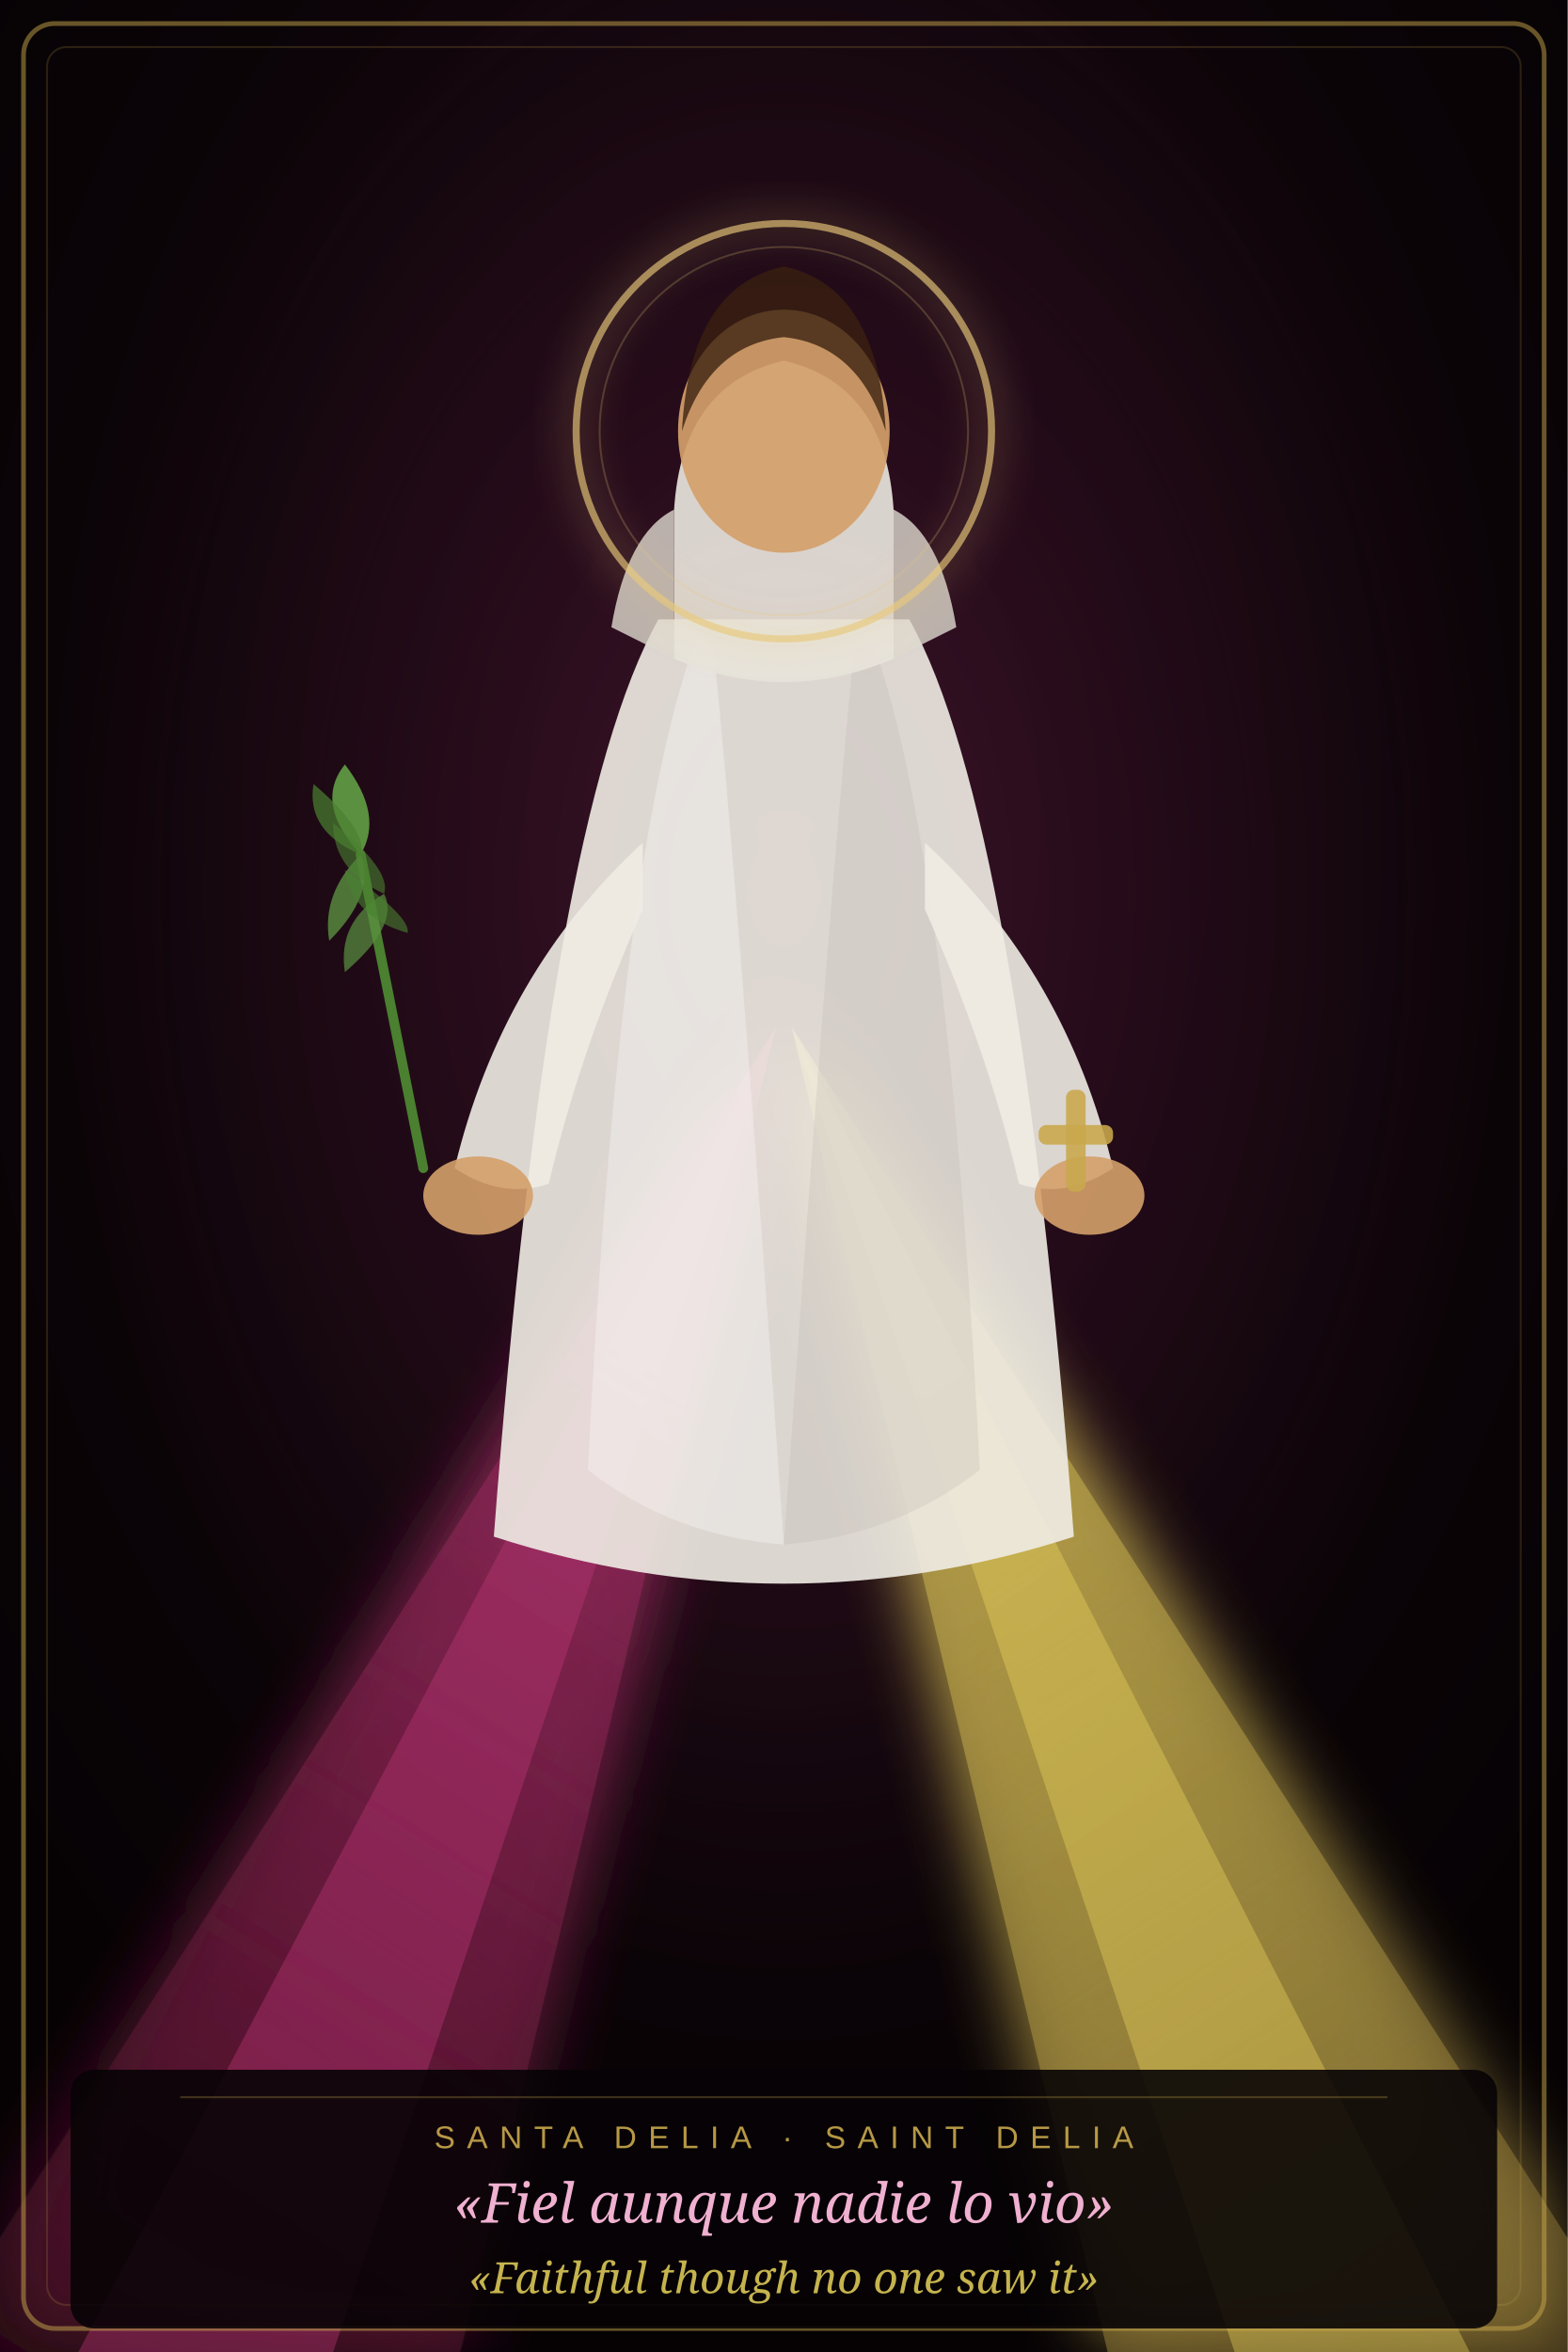
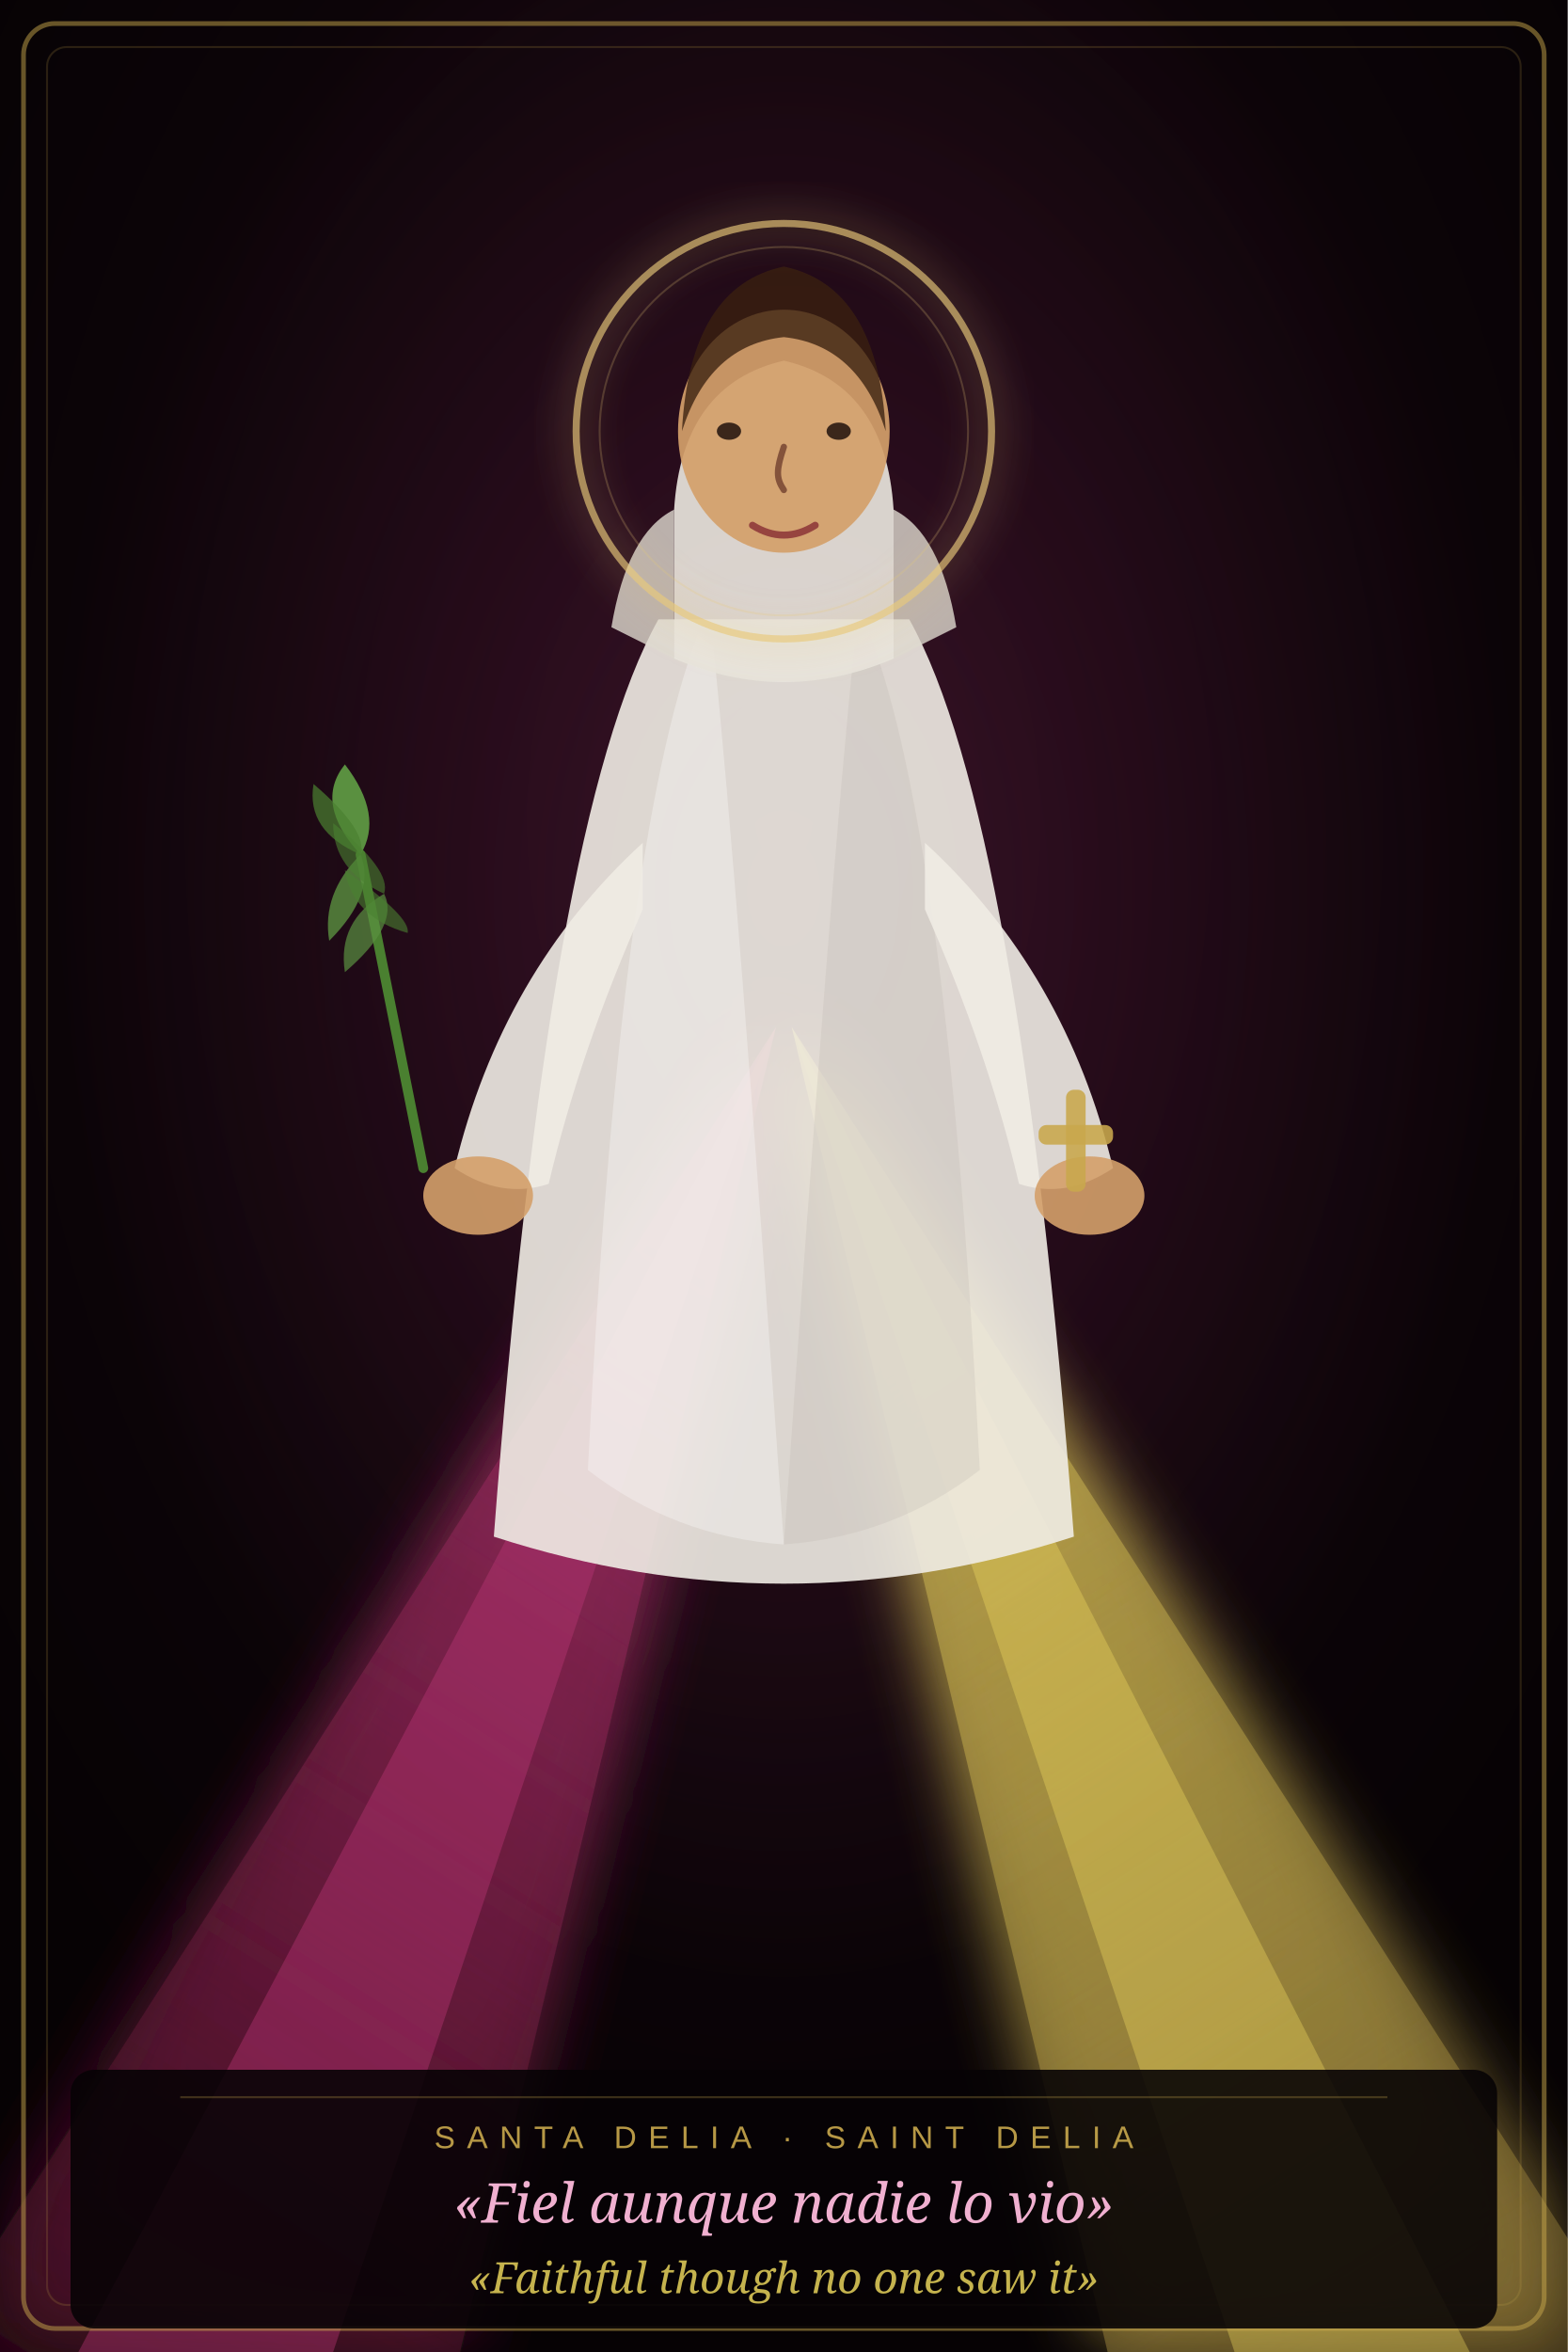
<svg xmlns="http://www.w3.org/2000/svg" viewBox="0 0 400 600">
  <defs>
    <radialGradient id="std-bg" cx="50%" cy="35%" r="65%">
      <stop offset="0%" stop-color="#180810" />
      <stop offset="100%" stop-color="#060204" />
    </radialGradient>
    <radialGradient id="std-atm" cx="50%" cy="38%" r="46%">
      <stop offset="0%" stop-color="#a03070" stop-opacity="0.26" />
      <stop offset="100%" stop-color="#a03070" stop-opacity="0" />
    </radialGradient>
    <linearGradient id="std-r1" x1="50%" y1="0%" x2="10%" y2="100%">
      <stop offset="0%" stop-color="#c03878" stop-opacity="1" />
      <stop offset="100%" stop-color="#601030" stop-opacity="0.4" />
    </linearGradient>
    <linearGradient id="std-r2" x1="50%" y1="0%" x2="90%" y2="100%">
      <stop offset="0%" stop-color="#f5e060" stop-opacity="1" />
      <stop offset="100%" stop-color="#c9a84c" stop-opacity="0.4" />
    </linearGradient>
    <filter id="std-gl">
      <feGaussianBlur stdDeviation="9" result="b" />
      <feMerge>
        <feMergeNode in="b" />
        <feMergeNode in="b" />
        <feMergeNode in="SourceGraphic" />
      </feMerge>
    </filter>
    <filter id="std-g2">
      <feGaussianBlur stdDeviation="5" result="b" />
      <feMerge>
        <feMergeNode in="b" />
        <feMergeNode in="SourceGraphic" />
      </feMerge>
    </filter>
  </defs>
  <rect width="400" height="600" fill="url(#std-bg)" />
  <rect width="400" height="600" fill="url(#std-atm)" />
  <polygon points="198,262 -25,610 115,610" fill="url(#std-r1)" filter="url(#std-gl)" opacity="0.72" />
  <polygon points="198,262 20,600  85,600" fill="#c03878" opacity="0.38" />
  <polygon points="202,262 425,610 285,610" fill="url(#std-r2)" filter="url(#std-gl)" opacity="0.70" />
  <polygon points="202,262 375,600 315,600" fill="#f5e060" opacity="0.34" />
  <path d="M168,158 Q140,208 126,392 Q200,416 274,392 Q260,208 232,158 Z" fill="#f0ece4" opacity="0.90" />
  <path d="M178,162 Q158,215 150,375 Q172,392 200,394 Q188,222 182,165 Z" fill="#ffffff" opacity="0.30" />
  <path d="M222,162 Q242,215 250,375 Q228,392 200,394 Q212,222 218,165 Z" fill="#c0b8b0" opacity="0.28" />
  <path d="M172,130 Q174,98 200,92 Q226,98 228,130 L228,168 Q214,174 200,174 Q186,174 172,168 Z" fill="#e8e4dc" opacity="0.92" />
  <path d="M172,130 Q160,136 156,160 Q172,168 172,168 Z" fill="#dedad0" opacity="0.80" />
  <path d="M228,130 Q240,136 244,160 Q228,168 228,168 Z" fill="#dedad0" opacity="0.80" />
  <path d="M164,215 Q128,248 116,298 Q128,306 140,302 Q148,268 164,232 Z" fill="#f0ece4" opacity="0.90" />
  <path d="M236,215 Q272,248 284,298 Q272,306 260,302 Q252,268 236,232 Z" fill="#f0ece4" opacity="0.90" />
  <ellipse cx="122" cy="305" rx="14" ry="10" fill="#d4a06a" opacity="0.90" />
  <ellipse cx="278" cy="305" rx="14" ry="10" fill="#d4a06a" opacity="0.90" />
  <line x1="108" y1="298" x2="92" y2="218" stroke="#4a8030" stroke-width="2.5" stroke-linecap="round" />
  <path d="M92,218 Q80,205 88,195 Q98,208 92,218 Z" fill="#5a9040" />
  <path d="M92,218 Q78,212 80,200 Q94,212 92,218 Z" fill="#4a8030" opacity="0.7" />
  <path d="M92,218 Q82,228 84,240 Q96,228 92,218 Z" fill="#5a9040" opacity="0.8" />
  <path d="M98,228 Q85,222 85,210 Q100,222 98,228 Z" fill="#4a8030" opacity="0.6" />
  <path d="M98,228 Q86,235 88,248 Q102,236 98,228 Z" fill="#5a9040" opacity="0.7" />
  <path d="M104,238 Q90,234 88,222 Q105,234 104,238 Z" fill="#4a8030" opacity="0.6" />
  <rect x="272" y="278" width="5" height="26" rx="2" fill="#c9a84c" opacity="0.88" />
  <rect x="265" y="287" width="19" height="5" rx="2" fill="#c9a84c" opacity="0.88" />
  <ellipse cx="200" cy="110" rx="27" ry="31" fill="#d4a06a" opacity="0.92" />
  <path d="M174,110 Q176,73 200,68 Q224,73 226,110 Q219,88 200,86 Q181,88 174,110 Z" fill="#3a2010" opacity="0.78" />
  <circle cx="200" cy="110" r="53" fill="none" stroke="#e8c97a" stroke-width="1.8" stroke-opacity="0.65" filter="url(#std-g2)" />
  <circle cx="200" cy="110" r="47" fill="none" stroke="#e8c97a" stroke-width="0.5" stroke-opacity="0.22" />
  <rect x="6" y="6" width="388" height="588" rx="8" fill="none" stroke="#c9a84c" stroke-width="1.2" stroke-opacity="0.5" />
  <rect x="12" y="12" width="376" height="576" rx="5" fill="none" stroke="#c9a84c" stroke-width="0.5" stroke-opacity="0.18" />
  <rect x="18" y="528" width="364" height="66" rx="6" fill="#060204" opacity="0.88" />
  <line x1="46" y1="535" x2="354" y2="535" stroke="#c9a84c" stroke-width="0.5" stroke-opacity="0.28" />
  <text x="200" y="548" text-anchor="middle" font-family="Arial,sans-serif" font-size="8" fill="#c9a84c" letter-spacing="3" opacity="0.9">SANTA DELIA  ·  SAINT DELIA</text>
  <text x="200" y="567" text-anchor="middle" font-family="Georgia,serif" font-size="14" fill="#f0b0d0" font-style="italic">«Fiel aunque nadie lo vio»</text>
  <text x="200" y="585" text-anchor="middle" font-family="Georgia,serif" font-size="11" fill="#f5e060" font-style="italic" opacity="0.8">«Faithful though no one saw it»</text>
+   <g id="tup-face-features" opacity="0.9">
+     <ellipse id="tup-eye-left" cx="186" cy="110" rx="3.1" ry="2.2" fill="#2a1a12" />
+     <ellipse id="tup-eye-right" cx="214" cy="110" rx="3.1" ry="2.2" fill="#2a1a12" />
+     <path id="tup-nose" d="M200 114 C198 120, 198 122, 200 125" stroke="#7b4a35" stroke-width="1.6" fill="none" stroke-linecap="round" />
+     <path id="tup-mouth" d="M192 134 Q200 139 208 134" stroke="#8f3a3a" stroke-width="1.8" fill="none" stroke-linecap="round" />
+   </g>
</svg>
